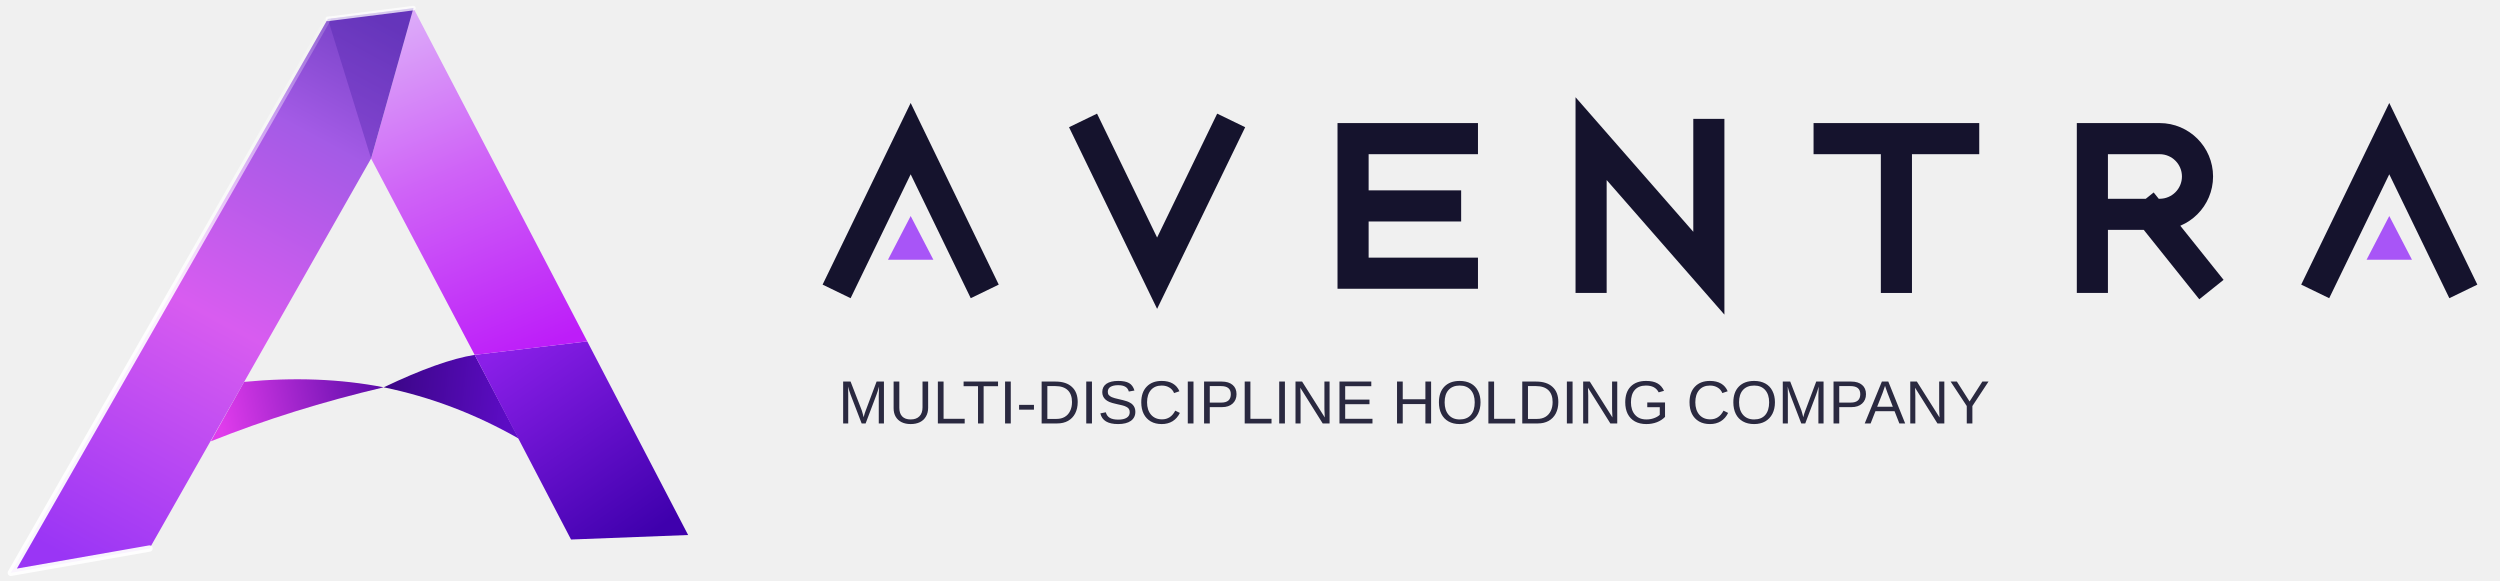
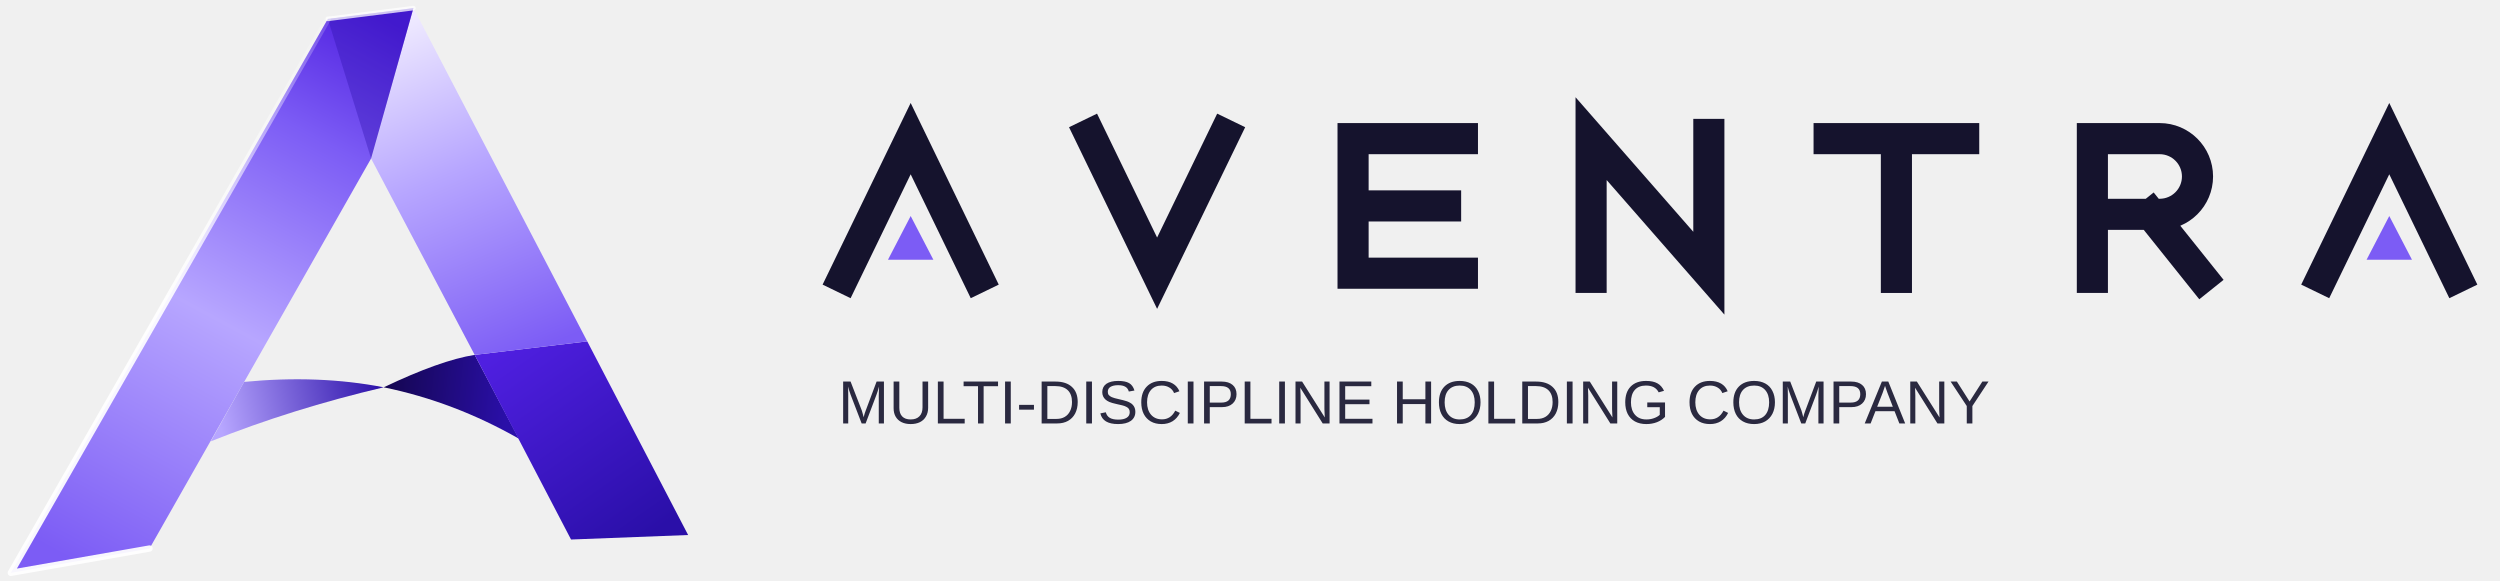
<svg xmlns="http://www.w3.org/2000/svg" viewBox="0 0 431 100" role="img" aria-label="Aventra">
  <defs>
    <linearGradient id="a-left" gradientUnits="userSpaceOnUse" x1="470" y1="90" x2="140" y2="700">
-       <stop offset="0" stop-color="#7340c4" />
-       <stop offset="0.22" stop-color="#a45be6" />
-       <stop offset="0.55" stop-color="#d85cf0" />
-       <stop offset="1" stop-color="#9a35f5" />
+       <stop offset="0" stop-color="#4f1fe0" />
+       <stop offset="0.22" stop-color="#7c5cf5" />
+       <stop offset="0.55" stop-color="#b7a6ff" />
+       <stop offset="1" stop-color="#7c5cf5" />
    </linearGradient>
    <linearGradient id="a-right" gradientUnits="userSpaceOnUse" x1="500" y1="100" x2="650" y2="465">
-       <stop offset="0" stop-color="#dcaaf9" />
-       <stop offset="0.45" stop-color="#cf63f7" />
-       <stop offset="1" stop-color="#bd1df9" />
+       <stop offset="0" stop-color="#efeaff" />
+       <stop offset="0.45" stop-color="#b7a6ff" />
+       <stop offset="1" stop-color="#7c5cf5" />
    </linearGradient>
    <linearGradient id="a-foot" gradientUnits="userSpaceOnUse" x1="620" y1="460" x2="770" y2="675">
-       <stop offset="0" stop-color="#8a1fe8" />
-       <stop offset="1" stop-color="#3f00ad" />
+       <stop offset="0" stop-color="#4f1fe0" />
+       <stop offset="1" stop-color="#2a0fa8" />
    </linearGradient>
    <linearGradient id="a-wing-left" gradientUnits="userSpaceOnUse" x1="300" y1="545" x2="482" y2="506">
-       <stop offset="0" stop-color="#e03cec" />
-       <stop offset="1" stop-color="#5a0aa8" />
+       <stop offset="0" stop-color="#b7a6ff" />
+       <stop offset="1" stop-color="#2a0fa8" />
    </linearGradient>
    <linearGradient id="a-wing-right" gradientUnits="userSpaceOnUse" x1="482" y1="506" x2="620" y2="520">
-       <stop offset="0" stop-color="#3a0585" />
-       <stop offset="1" stop-color="#5c0cc4" />
+       <stop offset="0" stop-color="#14064f" />
+       <stop offset="1" stop-color="#2a0fa8" />
    </linearGradient>
    <linearGradient id="a-edge" gradientUnits="userSpaceOnUse" x1="420" y1="97" x2="68" y2="712">
      <stop offset="0" stop-color="#ffffff" stop-opacity="0.15" />
      <stop offset="0.5" stop-color="#ffffff" stop-opacity="0.9" />
      <stop offset="1" stop-color="#ffffff" stop-opacity="0.95" />
    </linearGradient>
  </defs>
  <g transform="scale(0.15528) translate(-56 -76)">
    <path d="M482 506 Q545 476 583 470 L632 563 Q560 522 482 506 Z" fill="url(#a-wing-right)" />
    <path d="M327 500 Q410 492 482 506 Q380 530 290 566 Z" fill="url(#a-wing-left)" />
    <polygon points="583,470 708,455 820,670 690,675" fill="url(#a-foot)" />
    <polygon points="515,85 708,455 583,470 468,252" fill="url(#a-right)" />
    <polygon points="420,97 515,85 468,252 222,685 68,712" fill="url(#a-left)" />
-     <polygon points="420,97 515,85 468,252" fill="#4a1fa8" opacity="0.35" />
+     <polygon points="420,97 515,85 468,252" fill="#2a0fa8" opacity="0.35" />
    <path d="M420 97 L68 712 L222 685" fill="none" stroke="url(#a-edge)" stroke-width="7" stroke-linejoin="round" stroke-linecap="round" />
    <path d="M420 97 L515 85" fill="none" stroke="#ffffff" stroke-opacity="0.75" stroke-width="5" stroke-linecap="round" />
  </g>
  <g transform="translate(142.5 21.0) scale(1.45)">
    <g fill="none" stroke="#15132d" stroke-width="3.7" stroke-linecap="square" stroke-linejoin="miter">
      <path d="M2 18.5 L10 2 L18 18.5" transform="translate(0.0 0)" />
      <path d="M2 1.5 L10 18 L18 1.5" transform="translate(29.3 0)" />
      <path d="M17 2 H4 V18 H17 M4 10 H15" transform="translate(58.6 0)" />
      <path d="M3 18.5 V2 L17 18 V1.5" transform="translate(87.9 0)" />
      <path d="M2 2 H18 M10 2 V18.5" transform="translate(117.2 0)" />
      <path d="M4 18.5 V2 H12 a4.5 4.5 0 0 1 0 9 H4 M11 11 L17 18.5" transform="translate(146.5 0)" />
      <path d="M2 18.5 L10 2 L18 18.5" transform="translate(175.8 0)" />
    </g>
-     <polygon points="7.3,16.4 10,11.2 12.7,16.4" fill="#a855f7" />
-     <polygon points="183.1,16.4 185.8,11.2 188.5,16.4" fill="#a855f7" />
+     <polygon points="7.3,16.4 10,11.2 12.7,16.4" fill="#7c5cf5" />
+     <polygon points="183.1,16.4 185.8,11.2 188.5,16.4" fill="#7c5cf5" />
  </g>
  <text x="144.5" y="73.0" textLength="279.9" lengthAdjust="spacing" font-family="Arial, Helvetica, sans-serif" font-size="10.5" font-weight="400" fill="#15132d" fill-opacity="0.9">MULTI-DISCIPLINE HOLDING COMPANY</text>
</svg>
